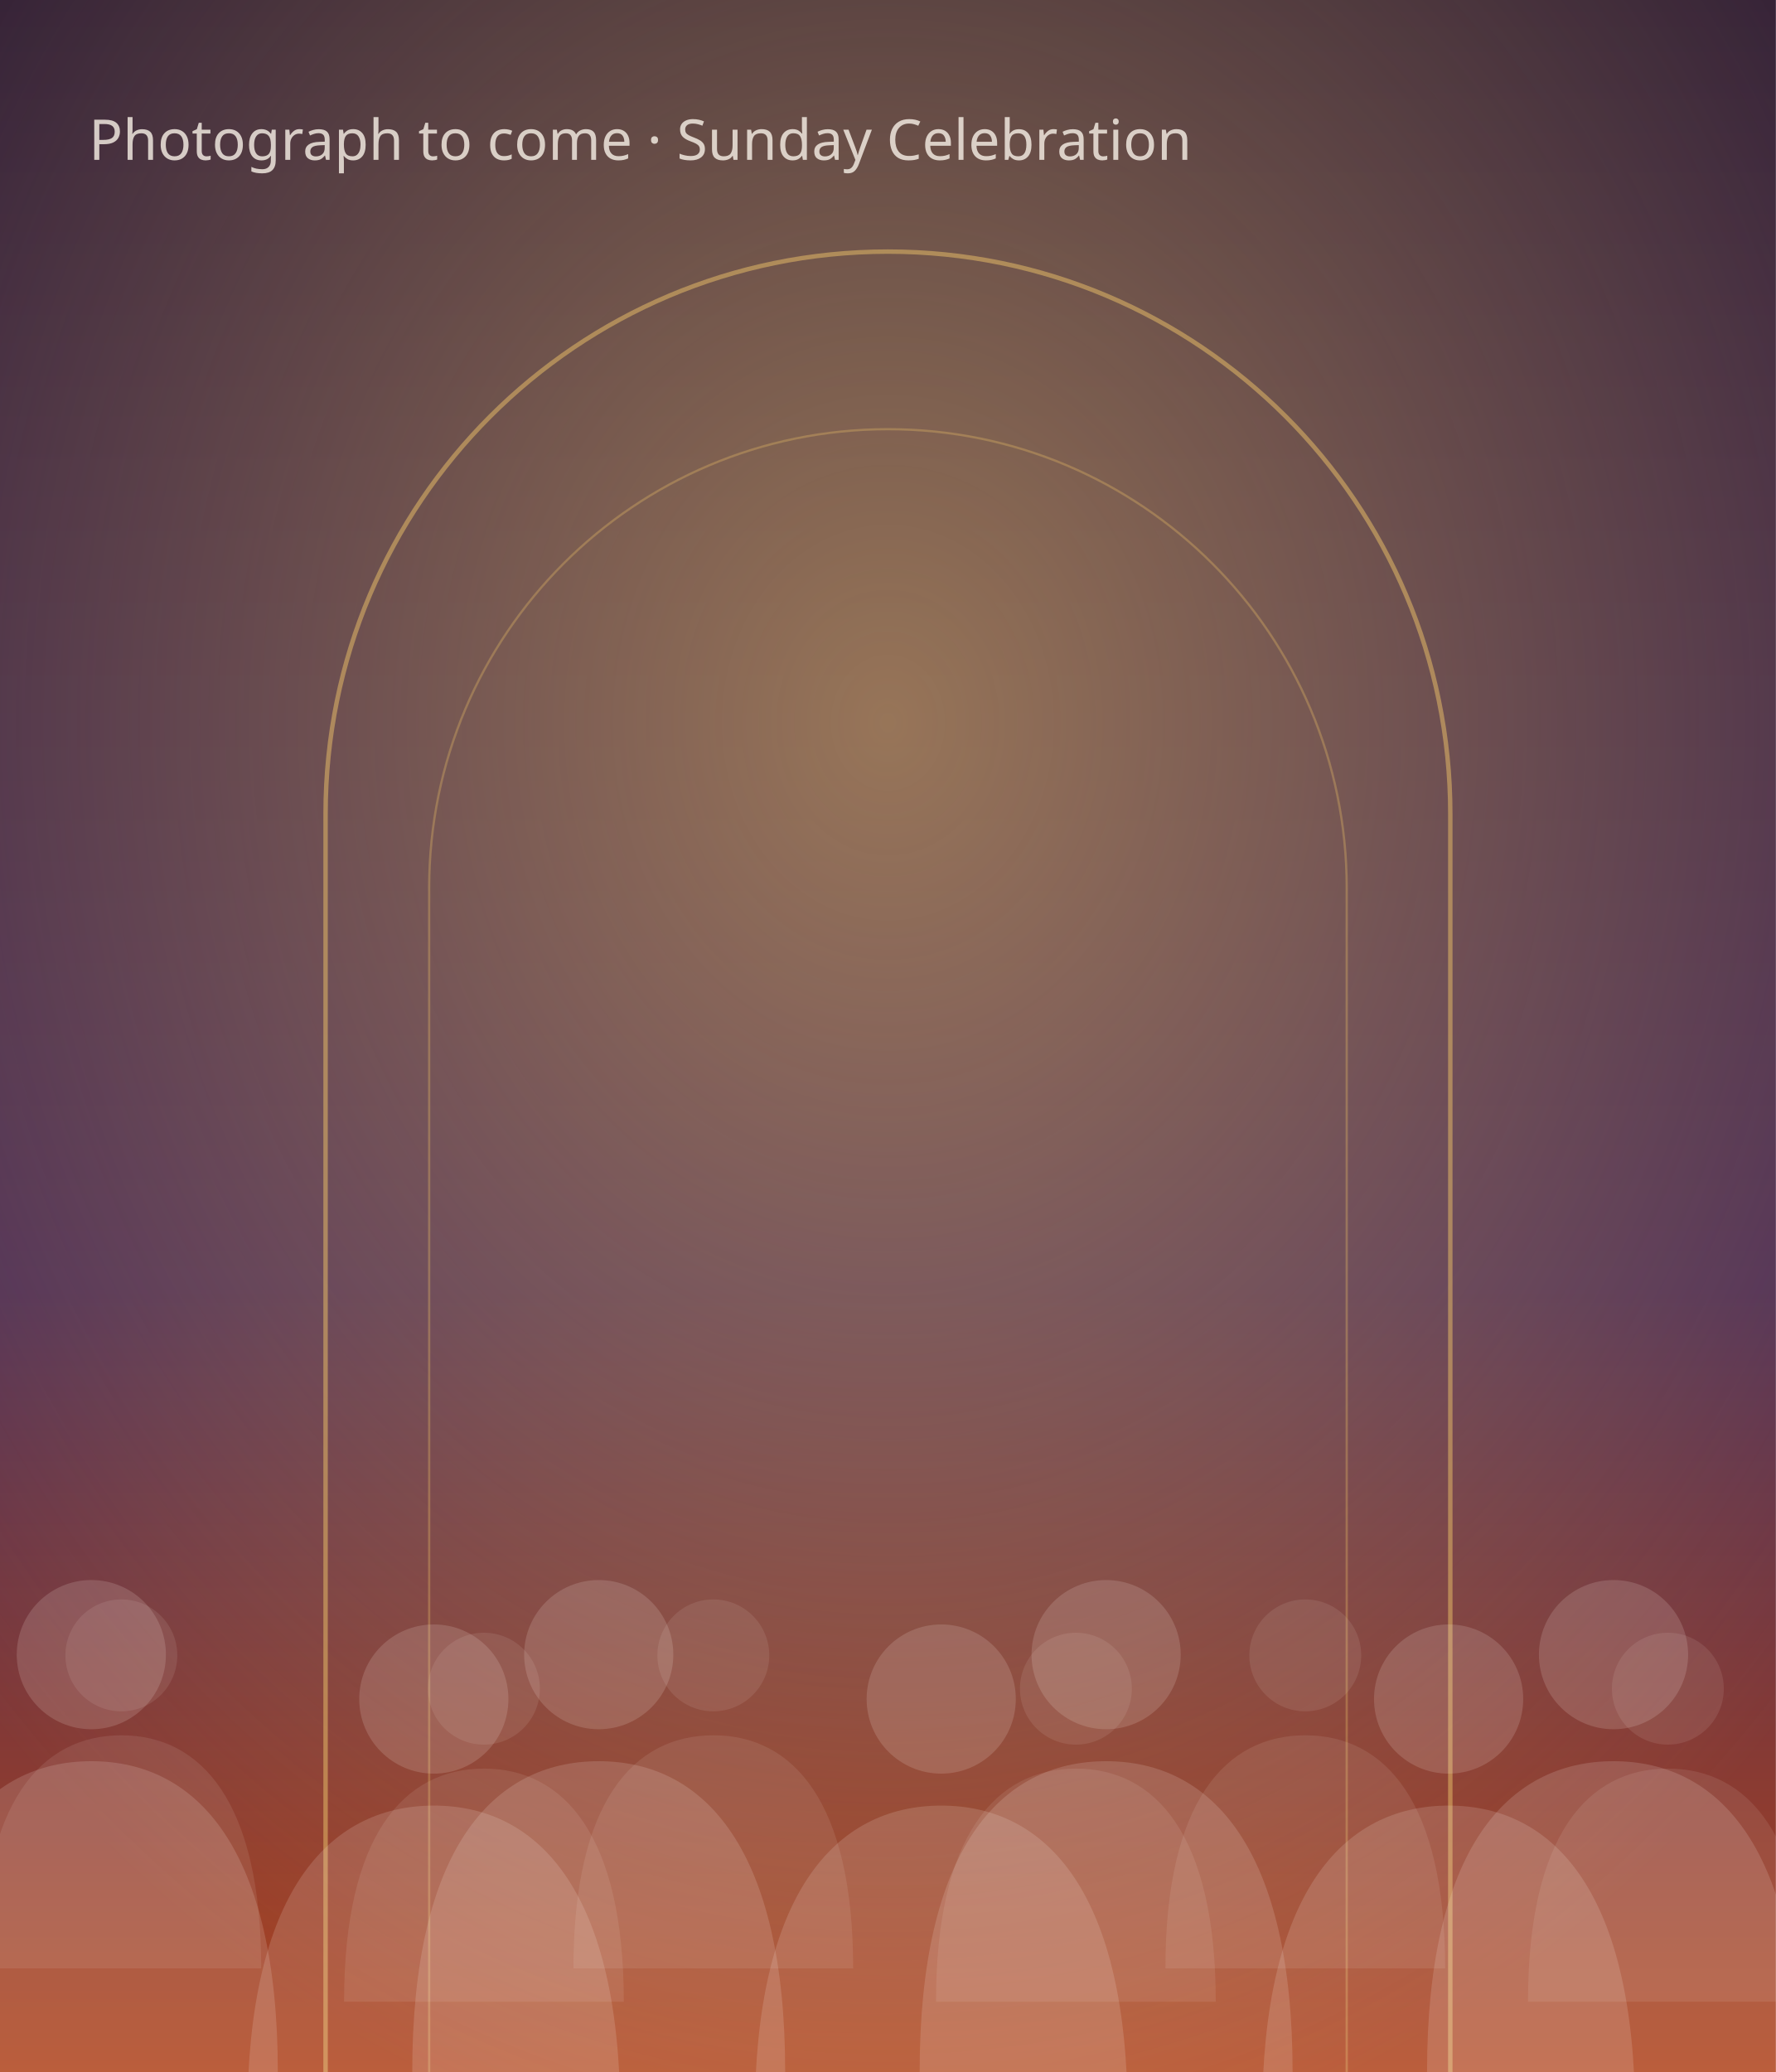
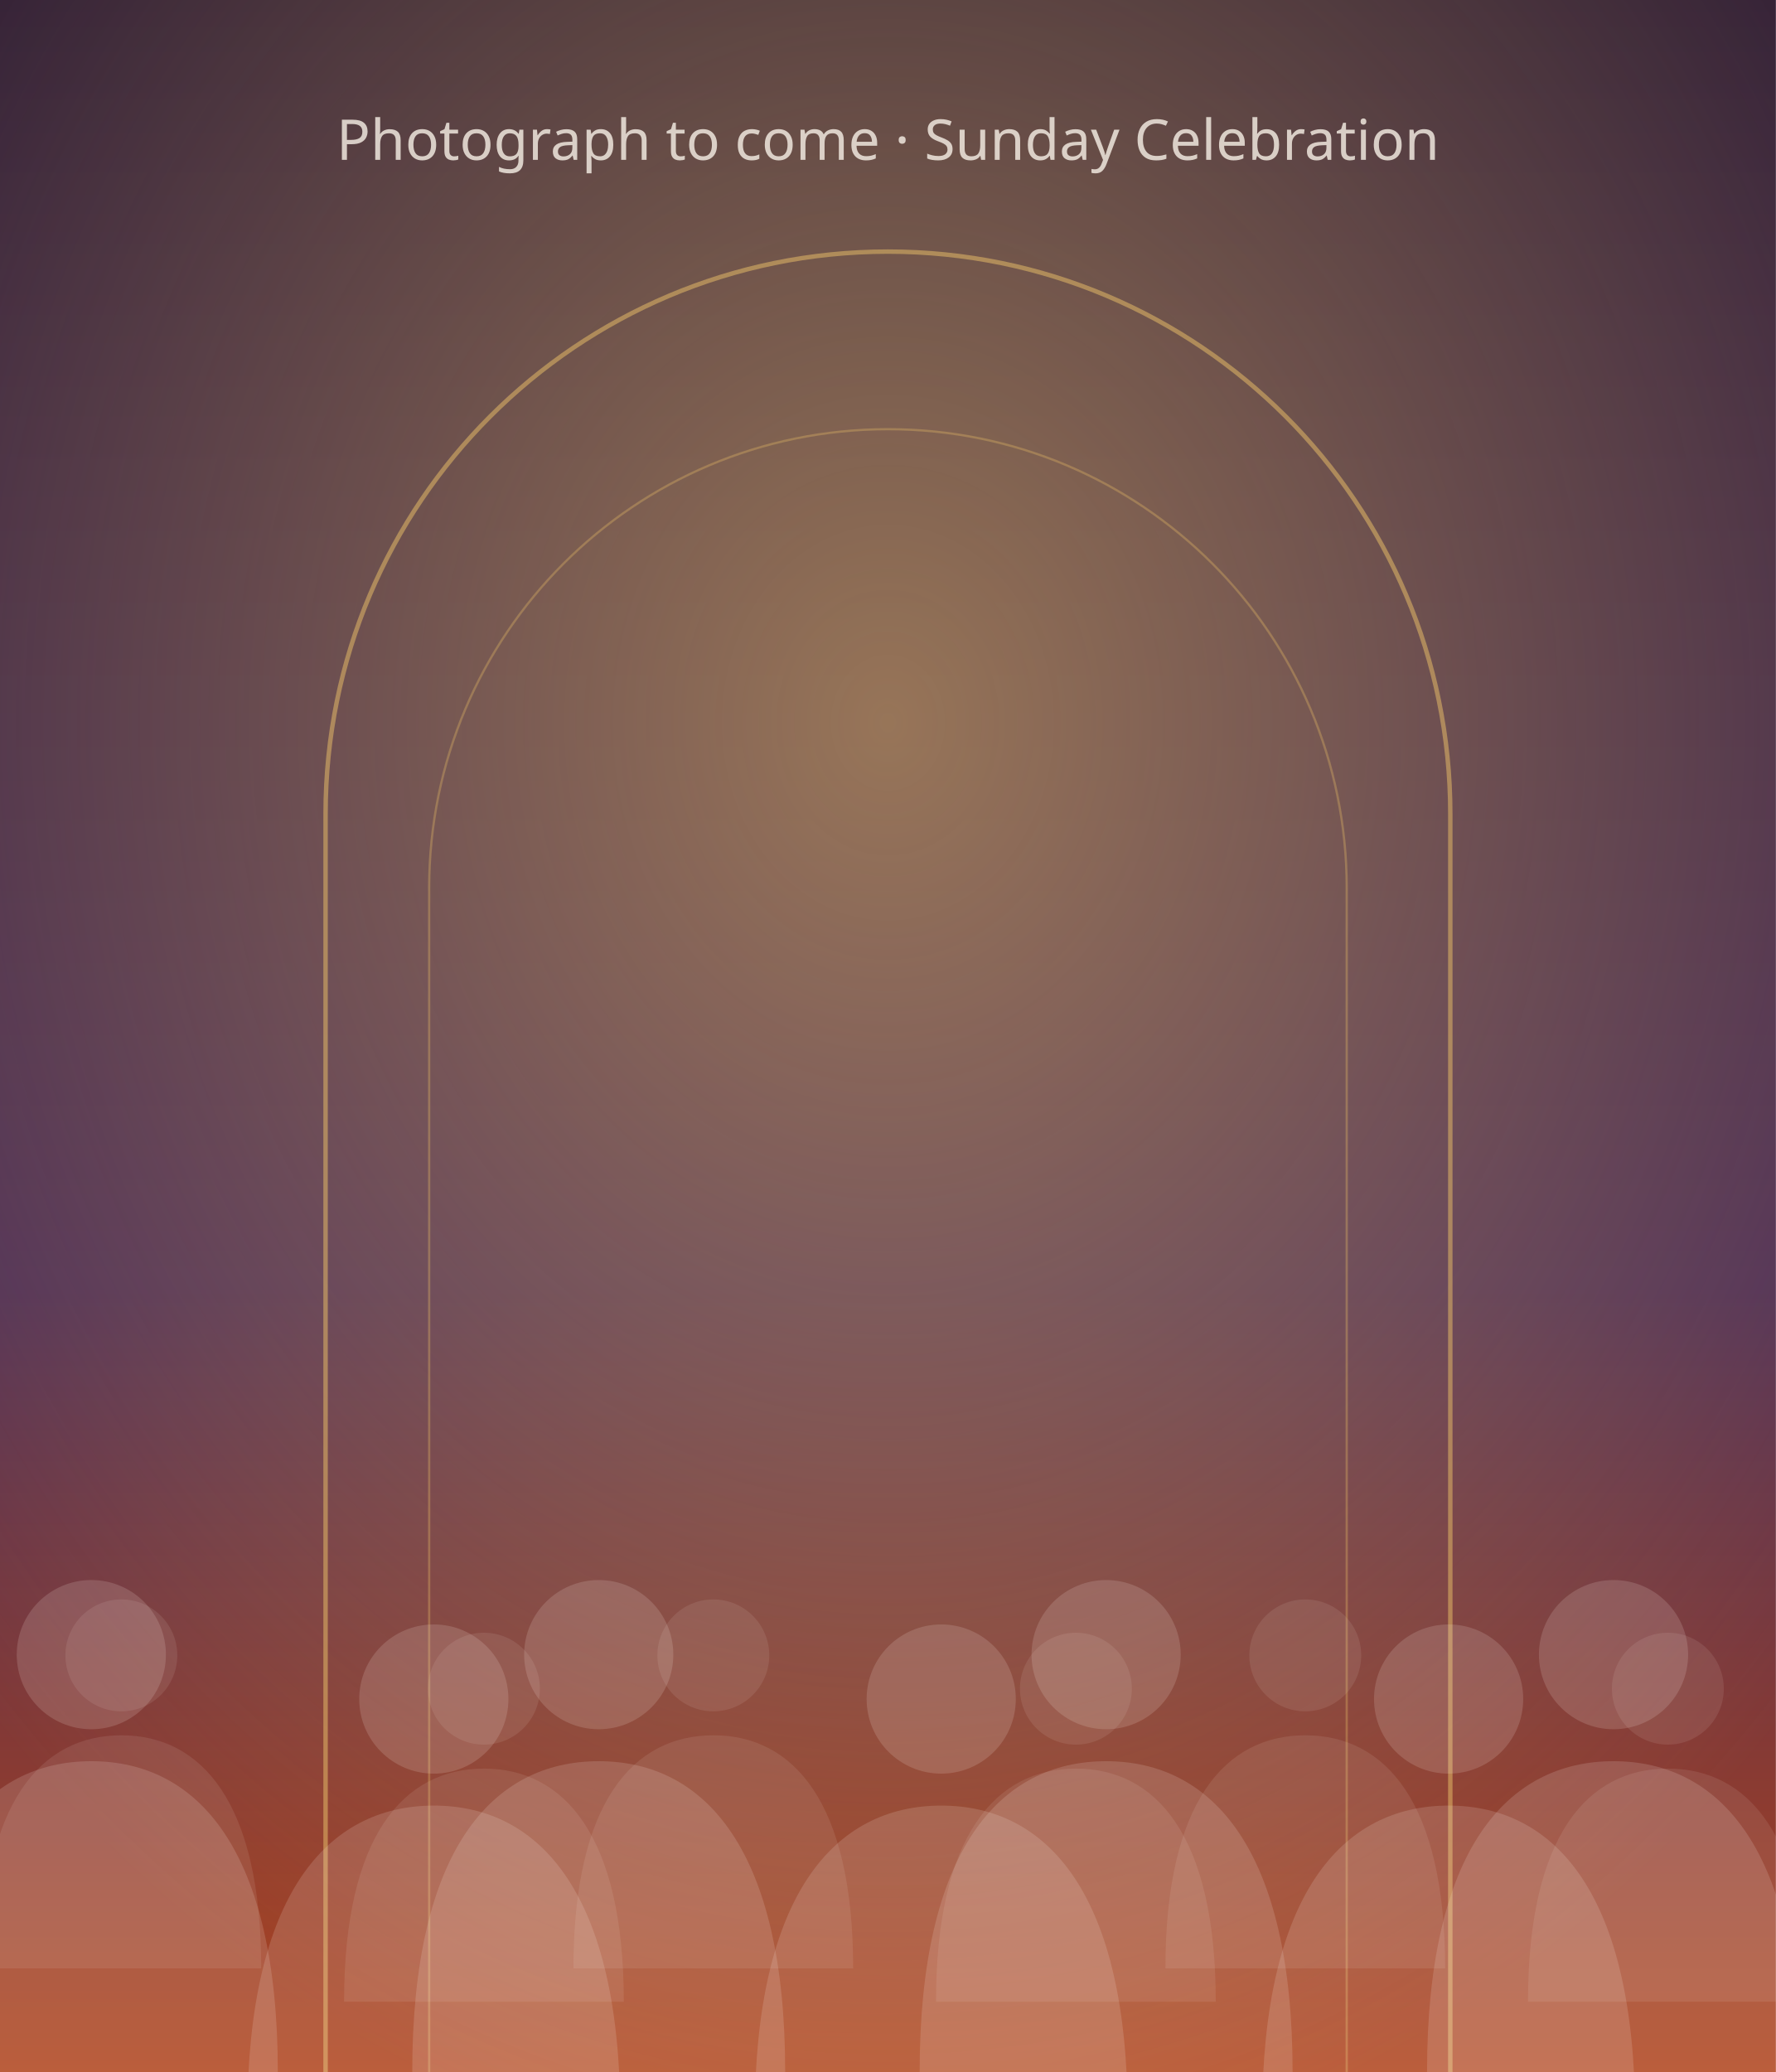
<svg xmlns="http://www.w3.org/2000/svg" viewBox="0 0 1200 1400" width="1200" height="1400">
  <defs>
    <linearGradient id="g" x1="0" y1="0" x2="0" y2="1">
      <stop offset="0" stop-color="#2a1934" />
      <stop offset=".62" stop-color="#4a2b57" />
      <stop offset="1" stop-color="#b0441c" />
    </linearGradient>
    <radialGradient id="l" cx="0.5" cy="0.35" r=".7">
      <stop offset="0" stop-color="#e2b866" stop-opacity=".55" />
      <stop offset="1" stop-color="#e2b866" stop-opacity="0" />
    </radialGradient>
  </defs>
  <rect width="1200" height="1400" fill="url(#g)" />
  <rect width="1200" height="1400" fill="url(#l)" />
  <path d="M220.0 1400 V550.0 A380.0 380.0 0 0 1 980.0 550.0 V1400" fill="none" stroke="#e2b866" stroke-width="3" stroke-opacity="0.55" />
  <path d="M290.0 1400 V600.0 A310.0 310.0 0 0 1 910.0 600.0 V1400" fill="none" stroke="#e2b866" stroke-width="1.5" stroke-opacity="0.35" />
  <g fill="#f4ece2" fill-opacity="0.16">
    <circle cx="61.714" cy="1118.0" r="50.4" />
    <path d="M-64.286 1400 C-64.286 1250.0 -10.286 1190.0 61.714 1190.0 C133.714 1190.0 187.714 1250.0 187.714 1400 Z" />
  </g>
  <g fill="#f4ece2" fill-opacity="0.16">
    <circle cx="293.143" cy="1148.0" r="50.4" />
    <path d="M167.143 1430.0 C167.143 1280.0 221.143 1220.0 293.143 1220.0 C365.143 1220.0 419.143 1280.0 419.143 1430.0 Z" />
  </g>
  <g fill="#f4ece2" fill-opacity="0.16">
    <circle cx="404.571" cy="1118.0" r="50.4" />
    <path d="M278.571 1400 C278.571 1250.0 332.571 1190.0 404.571 1190.0 C476.571 1190.0 530.571 1250.0 530.571 1400 Z" />
  </g>
  <g fill="#f4ece2" fill-opacity="0.16">
    <circle cx="636.0" cy="1148.0" r="50.4" />
    <path d="M510.0 1430.0 C510.0 1280.0 564.0 1220.0 636.0 1220.0 C708.0 1220.0 762.0 1280.0 762.0 1430.0 Z" />
  </g>
  <g fill="#f4ece2" fill-opacity="0.16">
    <circle cx="747.429" cy="1118.0" r="50.4" />
    <path d="M621.429 1400 C621.429 1250.0 675.429 1190.0 747.429 1190.0 C819.429 1190.0 873.429 1250.0 873.429 1400 Z" />
  </g>
  <g fill="#f4ece2" fill-opacity="0.16">
    <circle cx="978.857" cy="1148.0" r="50.4" />
    <path d="M852.857 1430.0 C852.857 1280.0 906.857 1220.0 978.857 1220.0 C1050.857 1220.0 1104.857 1280.0 1104.857 1430.0 Z" />
  </g>
  <g fill="#f4ece2" fill-opacity="0.16">
    <circle cx="1090.286" cy="1118.0" r="50.4" />
    <path d="M964.286 1400 C964.286 1250.0 1018.286 1190.0 1090.286 1190.0 C1162.286 1190.0 1216.286 1250.0 1216.286 1400 Z" />
  </g>
  <g fill="#f4ece2" fill-opacity="0.1">
    <circle cx="82.0" cy="1118.5" r="37.8" />
    <path d="M-12.5 1330 C-12.5 1217.5 28.0 1172.5 82.0 1172.5 C136.0 1172.5 176.5 1217.5 176.5 1330 Z" />
  </g>
  <g fill="#f4ece2" fill-opacity="0.1">
    <circle cx="327.0" cy="1141.0" r="37.8" />
    <path d="M232.5 1352.5 C232.5 1240.0 273.0 1195.0 327.0 1195.0 C381.0 1195.0 421.5 1240.0 421.5 1352.5 Z" />
  </g>
  <g fill="#f4ece2" fill-opacity="0.1">
    <circle cx="482.0" cy="1118.5" r="37.8" />
    <path d="M387.5 1330 C387.5 1217.5 428.0 1172.5 482.0 1172.5 C536.0 1172.5 576.5 1217.5 576.5 1330 Z" />
  </g>
  <g fill="#f4ece2" fill-opacity="0.1">
    <circle cx="727.0" cy="1141.0" r="37.8" />
    <path d="M632.5 1352.5 C632.5 1240.0 673.0 1195.0 727.0 1195.0 C781.0 1195.0 821.5 1240.0 821.5 1352.5 Z" />
  </g>
  <g fill="#f4ece2" fill-opacity="0.1">
    <circle cx="882.0" cy="1118.5" r="37.8" />
    <path d="M787.5 1330 C787.5 1217.5 828.0 1172.5 882.0 1172.5 C936.0 1172.5 976.5 1217.5 976.5 1330 Z" />
  </g>
  <g fill="#f4ece2" fill-opacity="0.1">
    <circle cx="1127.0" cy="1141.0" r="37.8" />
    <path d="M1032.5 1352.5 C1032.5 1240.0 1073.0 1195.0 1127.0 1195.0 C1181.0 1195.0 1221.5 1240.0 1221.5 1352.5 Z" />
  </g>
-   <text x="60" y="108" font-family="system-ui, sans-serif" font-size="38" fill="#f4ece2" fill-opacity=".82">Photograph to come · Sunday Celebration</text>
+   <text x="600" text-anchor="middle" y="108" font-family="system-ui, sans-serif" font-size="38" fill="#f4ece2" fill-opacity=".82">Photograph to come · Sunday Celebration</text>
</svg>
